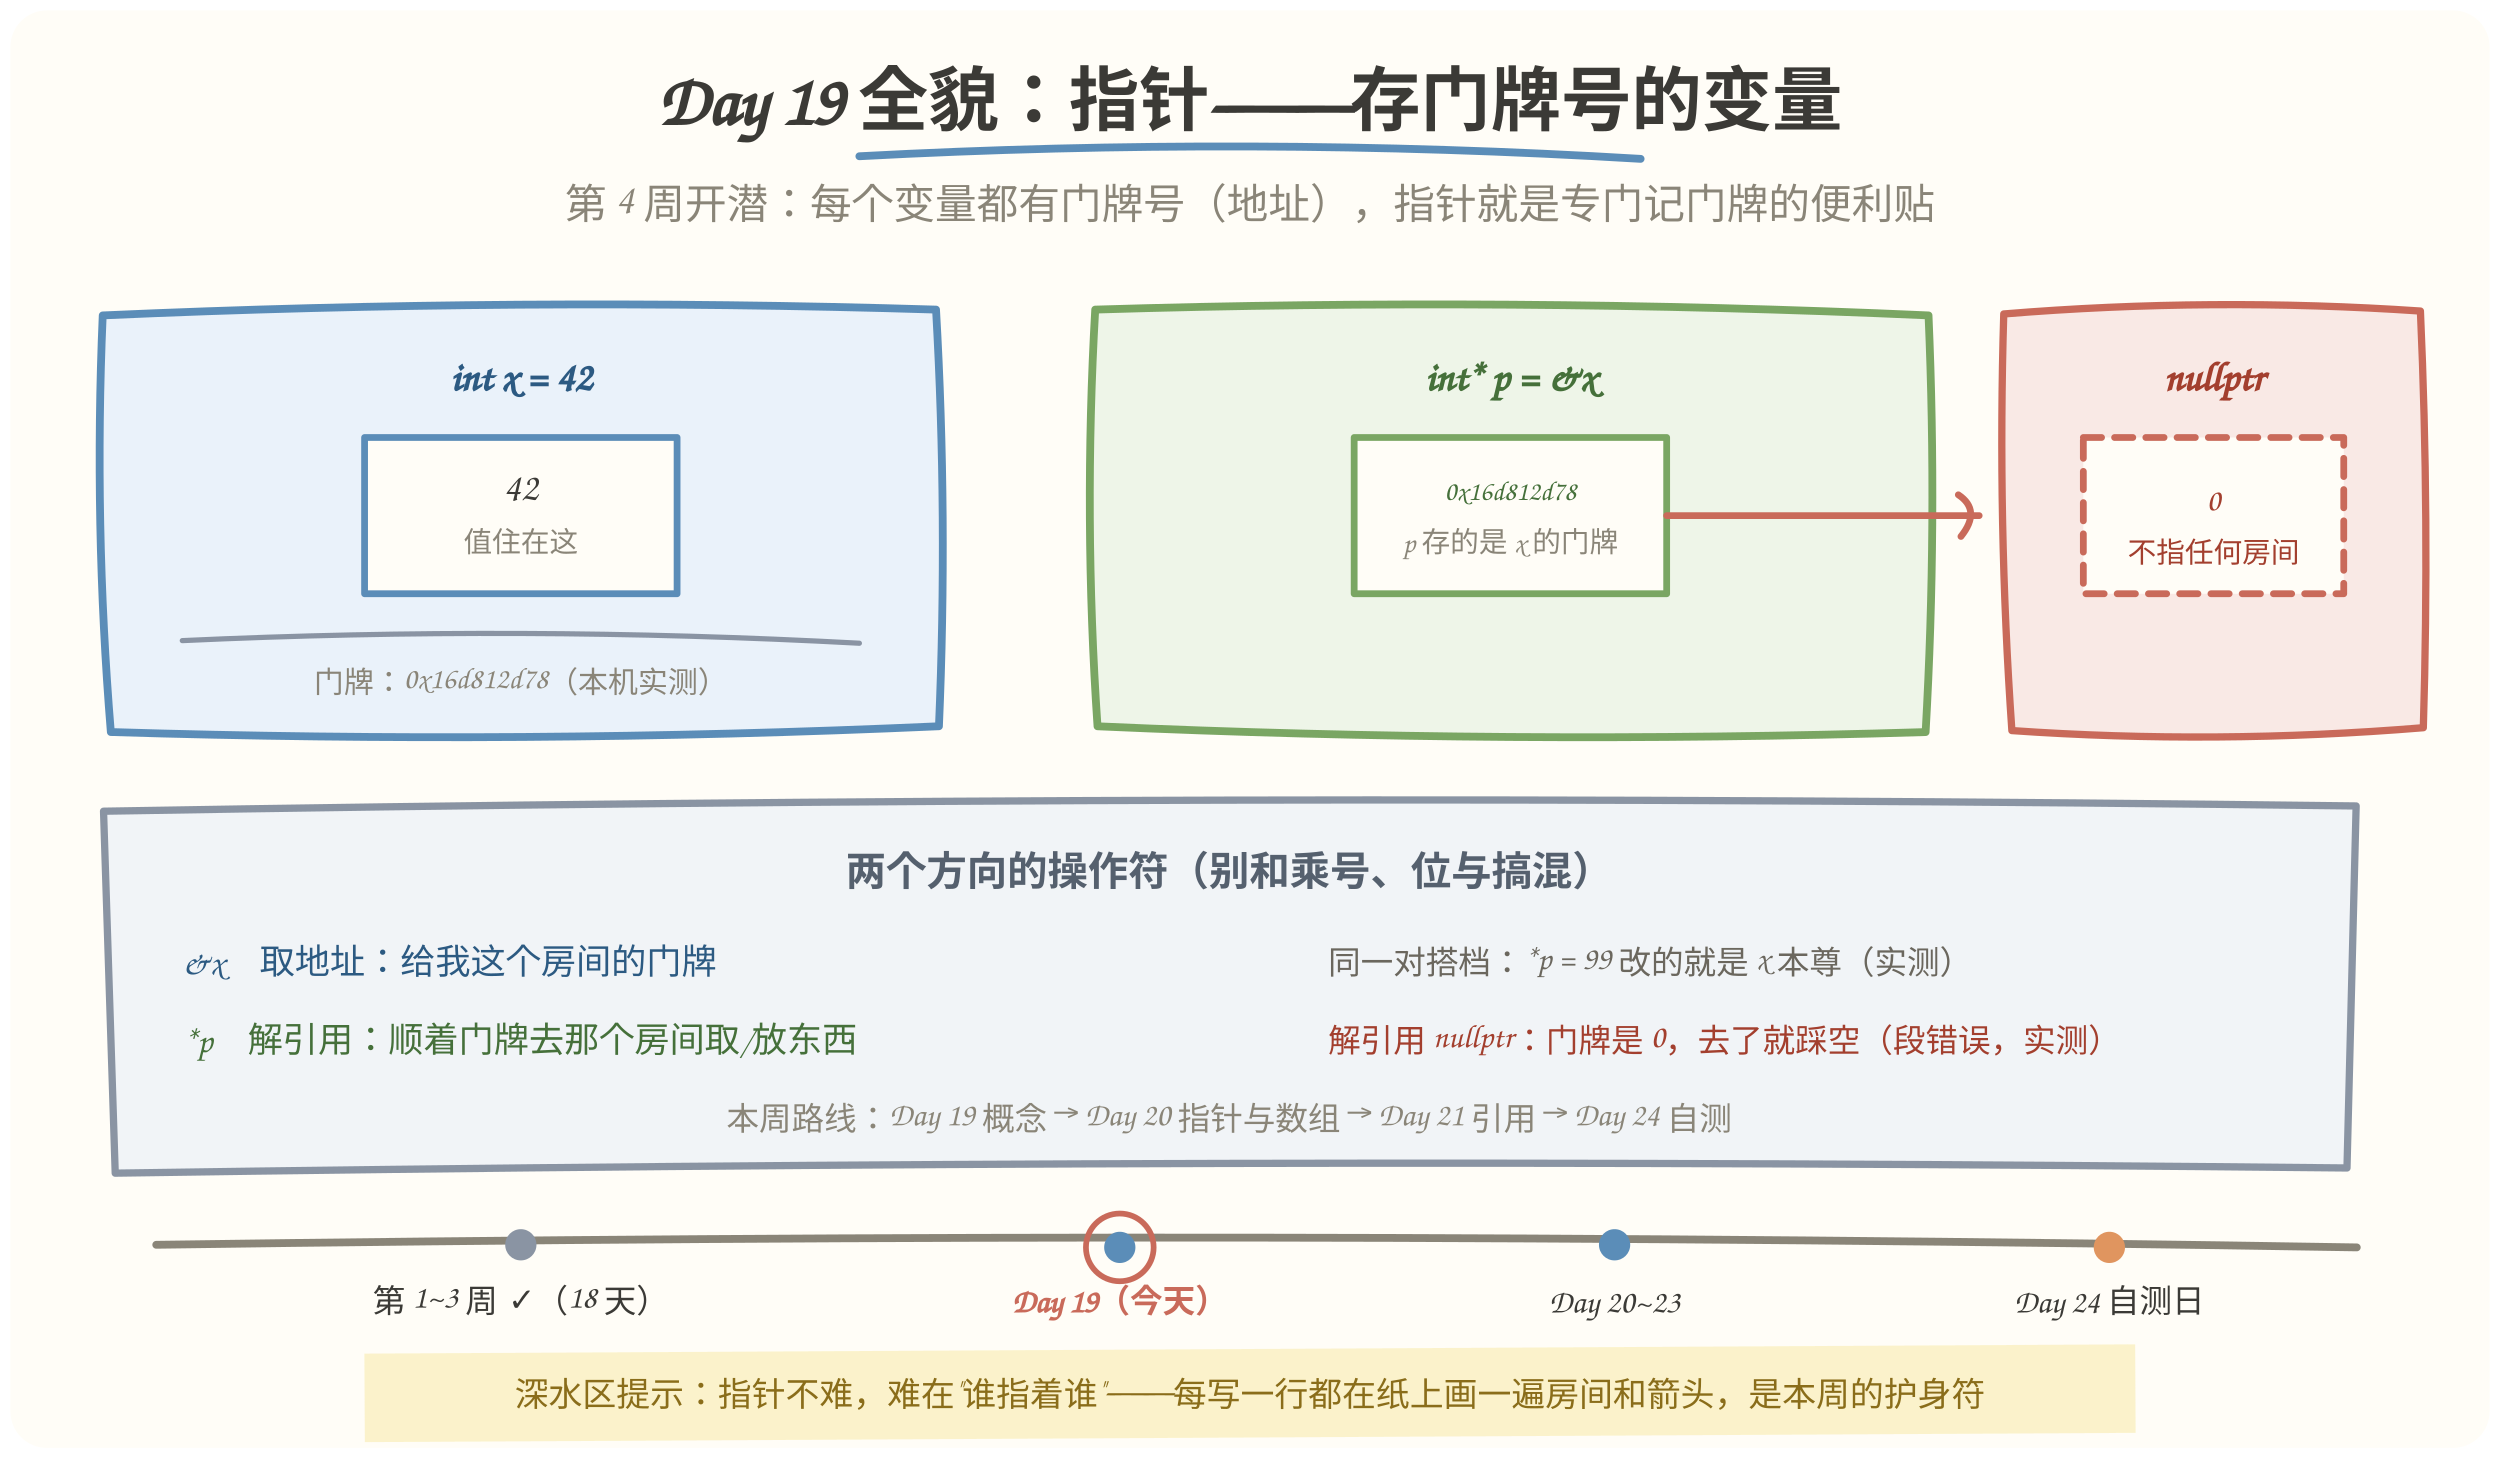
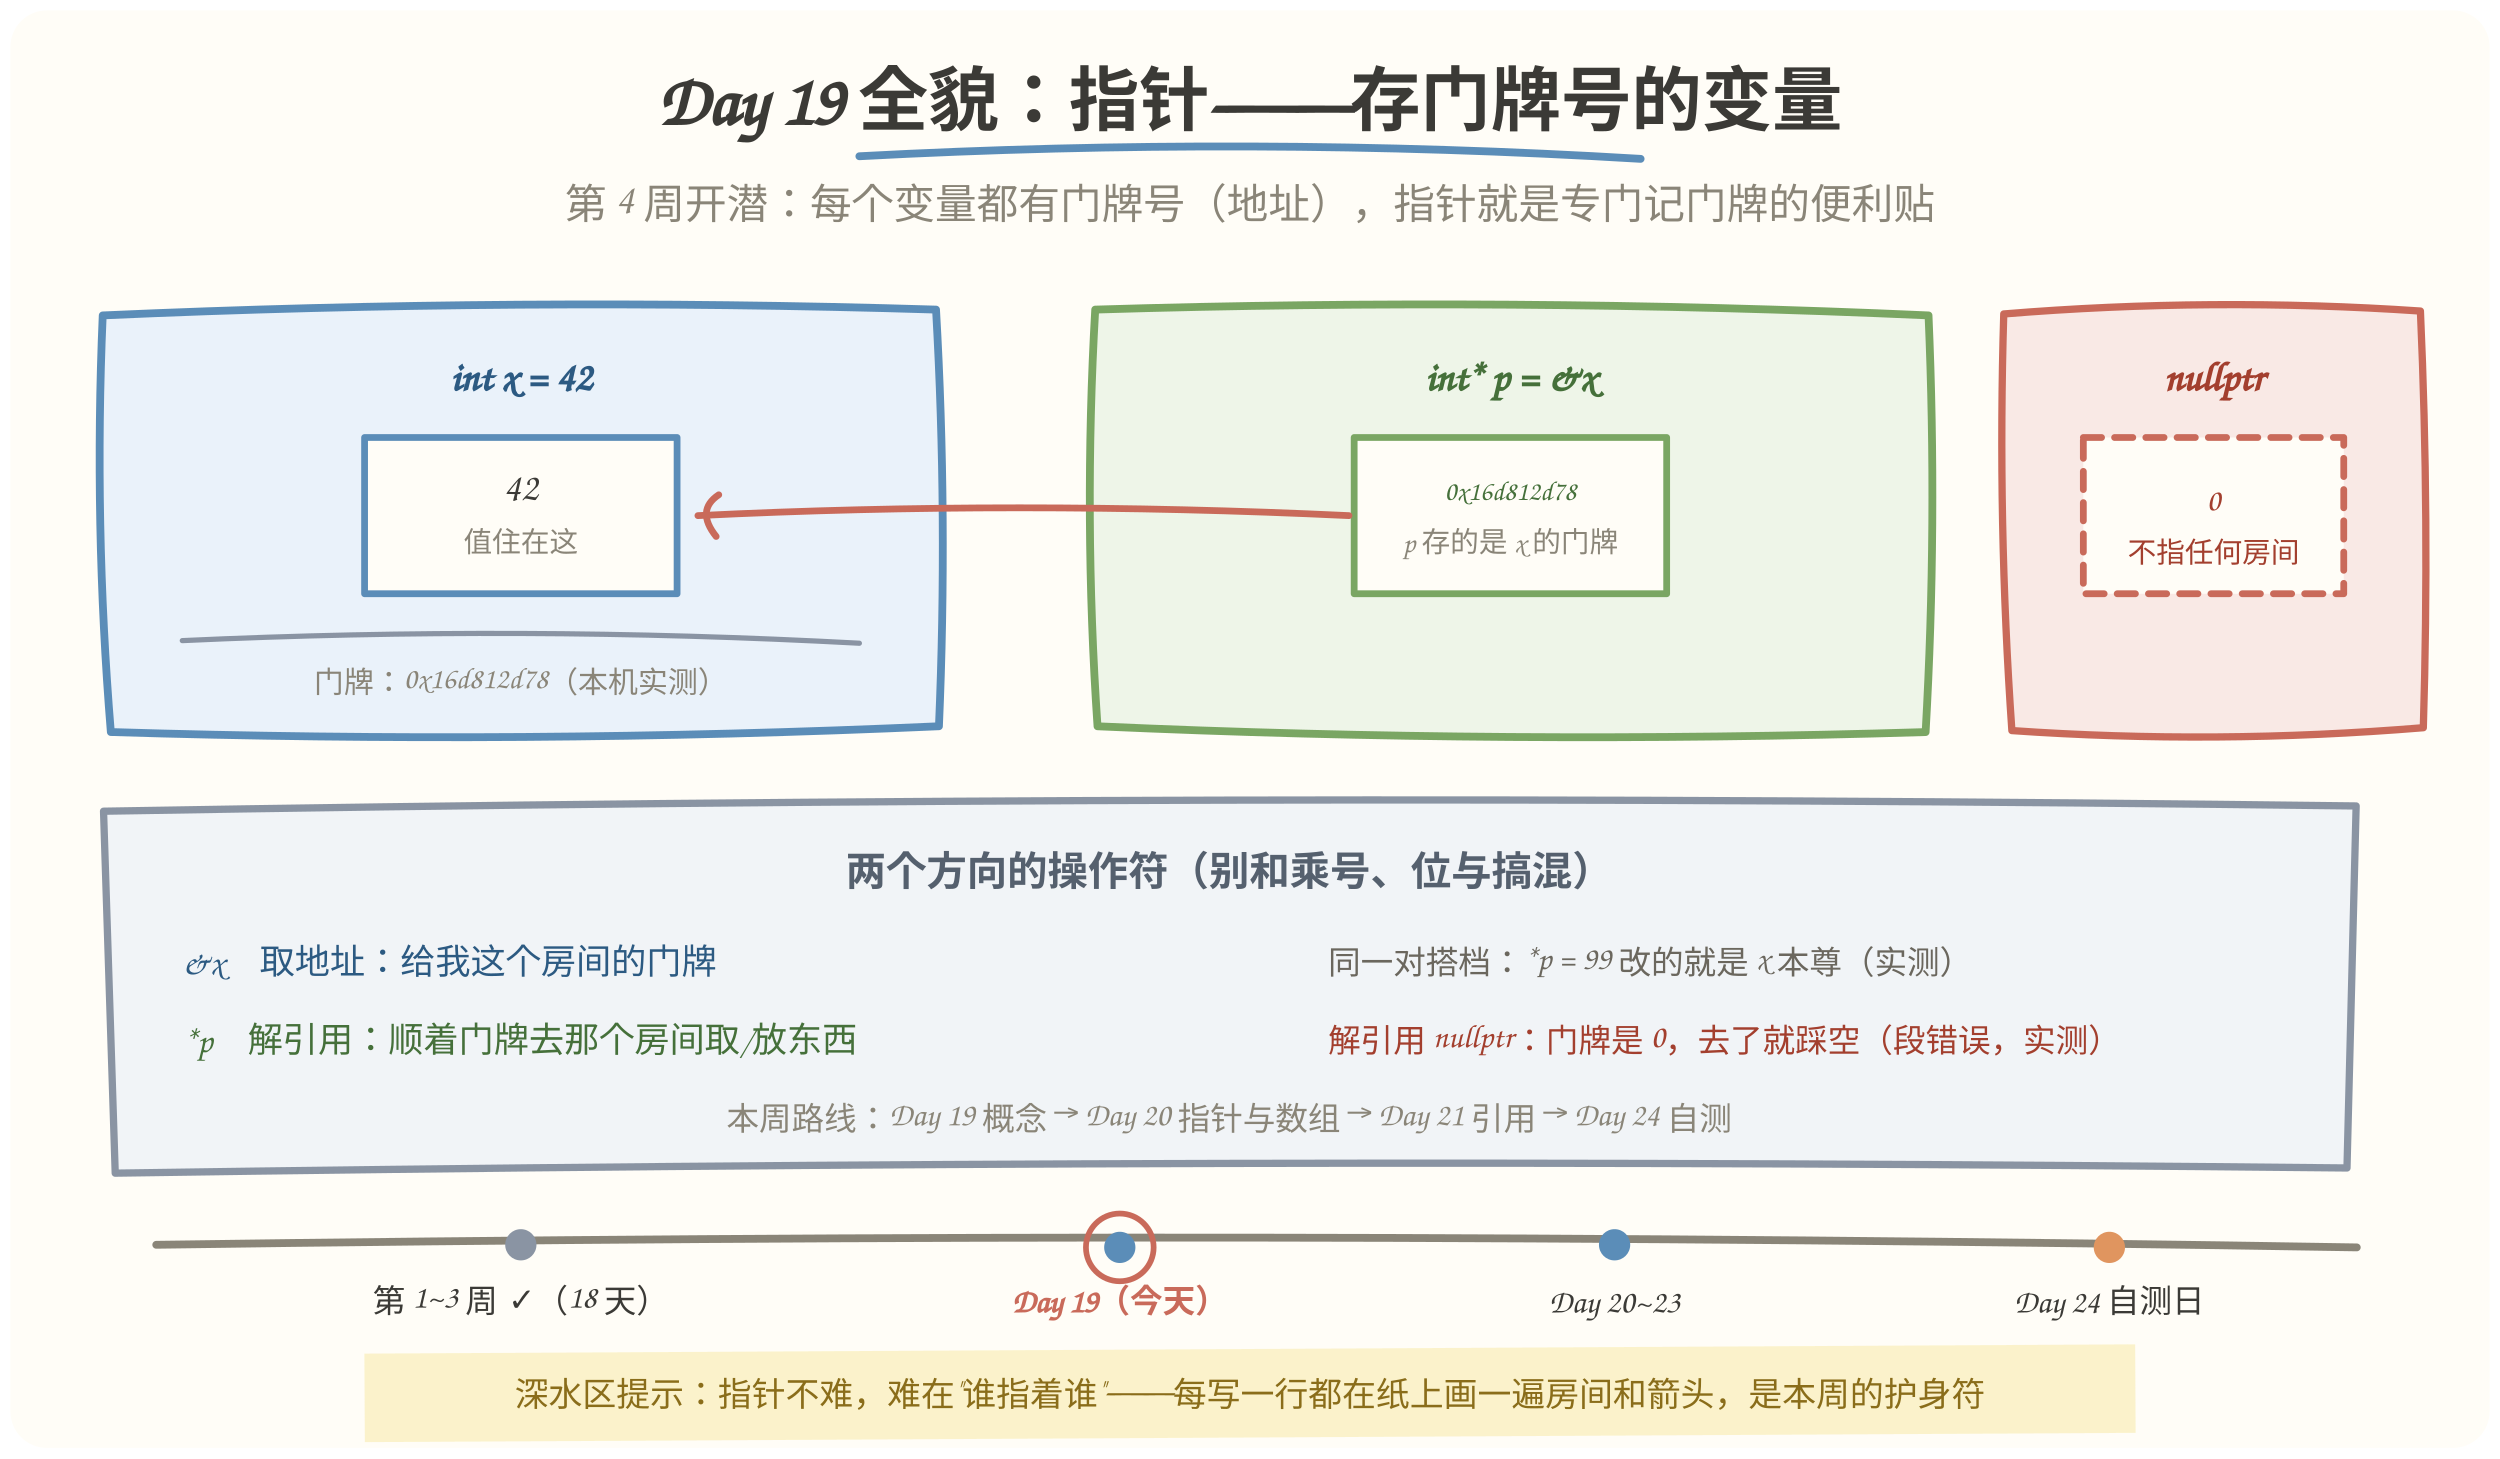
<svg xmlns="http://www.w3.org/2000/svg" viewBox="0 0 960 560" font-family="'Kaiti SC','KaiTi','Comic Sans MS',cursive">
  <rect x="4" y="4" width="952" height="552" rx="14" fill="#fffdf7" />
  <g stroke-linecap="round" stroke-linejoin="round">
    <text x="480" y="48" text-anchor="middle" font-size="27" font-weight="bold" fill="#3b3a36">Day 19 全貌：指针——存门牌号的变量</text>
    <path d="M 330,60 Q 480,52 630,61" fill="none" stroke="#5b8db8" stroke-width="3" />
    <text x="480" y="84" text-anchor="middle" font-size="16" fill="#8a8578">第 4 周开潜：每个变量都有门牌号（地址），指针就是专门记门牌的便利贴</text>
    <path d="M 40,120 Q 200,114 360,120 Q 364,200 360,280 Q 200,286 42,280 Q 36,200 40,120 Z" fill="#eaf2fa" stroke="#5b8db8" stroke-width="3" transform="rotate(-0.4 200 200)" />
    <text x="200" y="150" text-anchor="middle" font-size="15.5" font-weight="bold" fill="#2c5a82">int x = 42</text>
    <rect x="140" y="168" width="120" height="60" fill="#fffdf7" stroke="#5b8db8" stroke-width="2.6" />
    <text x="200" y="192" text-anchor="middle" font-size="15" fill="#3b3a36">42</text>
    <text x="200" y="212" text-anchor="middle" font-size="11" fill="#8a8578">值住在这</text>
    <path d="M 70,246 Q 200,240 330,247" fill="none" stroke="#8a94a3" stroke-width="2" />
    <text x="200" y="266" text-anchor="middle" font-size="11.5" fill="#8a8578">门牌：0x16d812d78（本机实测）</text>
    <path d="M 420,120 Q 580,114 740,120 Q 744,200 740,280 Q 580,286 422,280 Q 416,200 420,120 Z" fill="#eef5e8" stroke="#7aa663" stroke-width="3" transform="rotate(0.4 580 200)" />
    <text x="580" y="150" text-anchor="middle" font-size="15.5" font-weight="bold" fill="#45703a">int* p = &amp;x</text>
    <rect x="520" y="168" width="120" height="60" fill="#fffdf7" stroke="#7aa663" stroke-width="2.6" />
    <text x="580" y="192" text-anchor="middle" font-size="10.5" fill="#45703a">0x16d812d78</text>
    <text x="580" y="212" text-anchor="middle" font-size="11" fill="#8a8578">p 存的是 x 的门牌</text>
-     <path d="M 640,198 Q 700,198 760,198" fill="none" stroke="#c96a5a" stroke-width="2.6" />
-     <path d="M 752,190 Q 761,196 753,206" fill="none" stroke="#c96a5a" stroke-width="2.6" />
+     <path d="M 518,198 Q 390,192 268,198" fill="none" stroke="#c96a5a" stroke-width="2.6" />
+     <path d="M 276,190 Q 267,196 275,206" fill="none" stroke="#c96a5a" stroke-width="2.6" />
    <path d="M 770,120 Q 850,114 930,120 Q 933,200 930,280 Q 850,286 772,280 Q 767,200 770,120 Z" fill="#f9e9e5" stroke="#c96a5a" stroke-width="2.8" transform="rotate(-0.4 850 200)" />
    <text x="850" y="150" text-anchor="middle" font-size="15.5" font-weight="bold" fill="#a33f2e">nullptr</text>
    <rect x="800" y="168" width="100" height="60" fill="#fffdf7" stroke="#c96a5a" stroke-width="2.6" stroke-dasharray="7 5" />
    <text x="850" y="196" text-anchor="middle" font-size="12" fill="#a33f2e">0</text>
    <text x="850" y="216" text-anchor="middle" font-size="11" fill="#a33f2e">不指任何房间</text>
    <path d="M 40,310 Q 470,304 905,311 L 901,450 Q 470,444 44,449 Z" fill="#f1f4f7" stroke="#8a94a3" stroke-width="2.8" transform="rotate(-0.2 472 380)" />
    <text x="472" y="340" text-anchor="middle" font-size="15.5" font-weight="bold" fill="#55606e">两个方向的操作符（别和乘号、位与搞混）</text>
    <text x="70" y="374" font-size="13.5" fill="#2c5a82">&amp;x　取地址：给我这个房间的门牌</text>
    <text x="70" y="404" font-size="13.5" fill="#45703a">*p　解引用：顺着门牌去那个房间取/放东西</text>
    <text x="510" y="374" font-size="12.5" fill="#6b675e">同一对搭档：*p = 99 改的就是 x 本尊（实测）</text>
    <text x="510" y="404" font-size="12.5" fill="#a33f2e">解引用 nullptr：门牌是 0，去了就踩空（段错误，实测）</text>
    <text x="472" y="434" text-anchor="middle" font-size="12.5" fill="#8a8578">本周路线：Day 19 概念 → Day 20 指针与数组 → Day 21 引用 → Day 24 自测</text>
    <path d="M 60,478 Q 480,472 905,479" fill="none" stroke="#8a8578" stroke-width="3" />
    <circle cx="200" cy="478" r="6" fill="#8a94a3" />
    <text x="200" y="504" text-anchor="middle" font-size="12.5" fill="#3b3a36">第 1~3 周 ✓（18 天）</text>
    <circle cx="430" cy="479" r="13" fill="none" stroke="#c96a5a" stroke-width="2.2" />
    <circle cx="430" cy="479" r="6" fill="#5b8db8" />
    <text x="430" y="504" text-anchor="middle" font-size="12.5" font-weight="bold" fill="#c96a5a">Day 19（今天）</text>
    <circle cx="620" cy="478" r="6" fill="#5b8db8" />
    <text x="620" y="504" text-anchor="middle" font-size="12.5" fill="#3b3a36">Day 20~23</text>
    <circle cx="810" cy="479" r="6" fill="#e0955f" />
    <text x="810" y="504" text-anchor="middle" font-size="12.5" fill="#3b3a36">Day 24 自测日</text>
    <rect x="140" y="518" width="680" height="34" fill="#f7e8a0" opacity="0.5" transform="rotate(-0.3 480 535)" />
    <text x="480" y="540" text-anchor="middle" font-size="13" fill="#8a6d1a">深水区提示：指针不难，难在"谁指着谁"——每写一行都在纸上画一遍房间和箭头，是本周的护身符</text>
  </g>
</svg>
